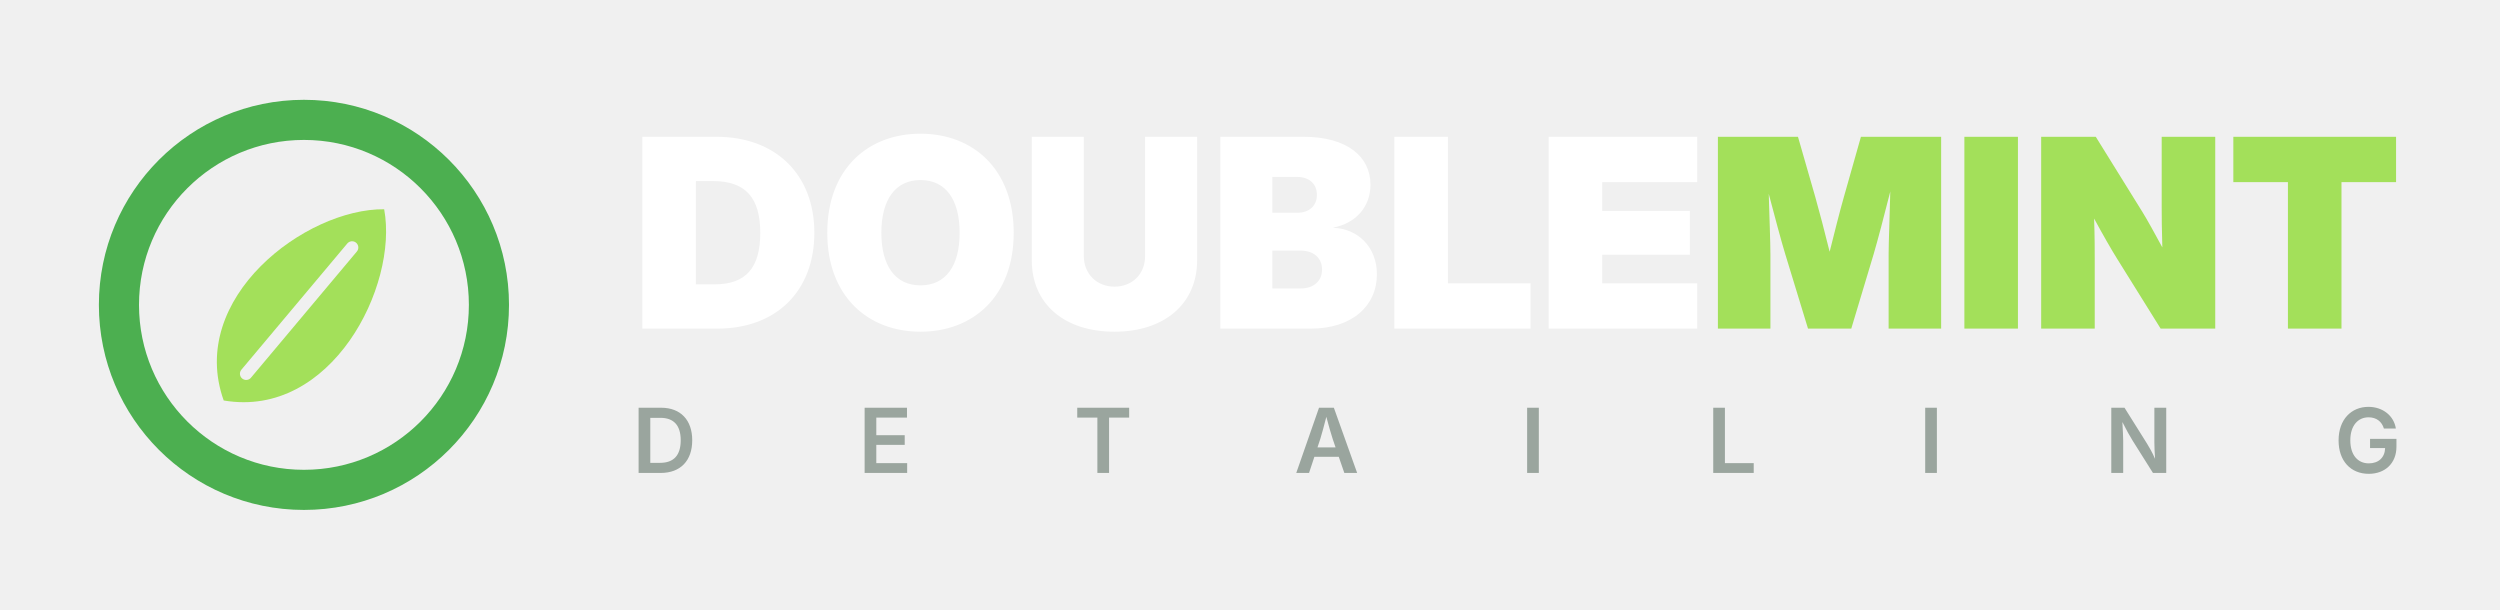
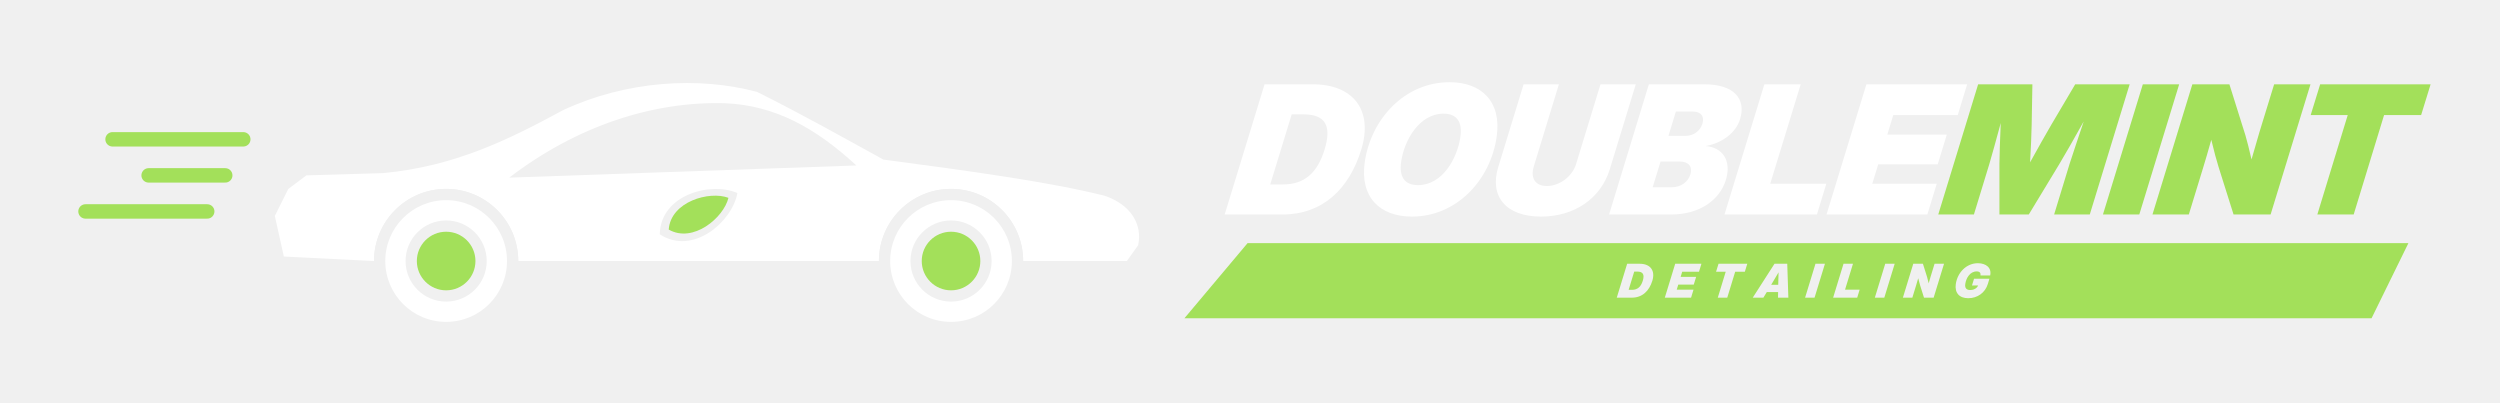
- <svg xmlns="http://www.w3.org/2000/svg" viewBox="0 0 606.8 147.5" width="607" height="148">
-   <g transform="translate(24 24) scale(1.082004) translate(-4 -4)">
-     <mask id="m-h-dark" maskUnits="userSpaceOnUse" x="0" y="0" width="100" height="100">
-       <rect width="100" height="100" fill="#fff" />
-       <path d="M0,20.16 L0,-16.80" transform="translate(50 50) rotate(40)" stroke="#000" stroke-width="2.8" stroke-linecap="round" />
+ <svg xmlns="http://www.w3.org/2000/svg" viewBox="0 0 894.1 143.9" width="894" height="144">
+   <g transform="translate(28 28) scale(1.612232) translate(37.6 -6.5)">
+     <mask id="m-h-dark" maskUnits="userSpaceOnUse" x="-30" y="0" width="240" height="70">
+       <rect x="-30" width="240" height="70" fill="#fff" />
+       <path d="M58,28.5 C73,17 90,11.5 106,12 C117,12.5 126,17.5 135,25.8 Z" fill="#000" />
+       <circle cx="44" cy="47" r="16" fill="#000" />
+       <circle cx="156" cy="47" r="16" fill="#000" />
+       <path transform="translate(100 36.5) rotate(62)" d="M0,9.75 C7.75,5.46 5.00,-5.85 0,-9.75 C-5.00,-5.85 -7.75,5.46 0,9.75Z" fill="#000" />
    </mask>
-     <path d="M4,50 a46,46 0 1,0 92,0 a46,46 0 1,0 -92,0ZM13,50 a37,37 0 1,0 74,0 a37,37 0 1,0 -74,0Z" fill-rule="evenodd" fill="#4CAF50" />
-     <g mask="url(#m-h-dark)">
-       <path d="M0,28.0 C21.08,15.68 13.60,-16.80 0,-28.0 C-13.60,-16.80 -21.08,15.68 0,28.0Z" transform="translate(50 50) rotate(40)" fill="#A3E05A" />
+     <path d="M8,46 L6,37 L9,31 L13,28 L30,27.5 C46,26 58,20 70,13.5 C84,7 100,6 113,9.5 C123,14.5 131,19 141,24.5 C160,27 178,29.5 190,32.5 C196,34.5 198.5,39 197.5,43.5 L195,47 L172,47 A16,16 0 0 0 140,47 L60,47 A16,16 0 0 0 28,47 Z" fill="#FFFFFF" mask="url(#m-h-dark)" />
+     <g fill="#FFFFFF">
+       <path d="M30.5,47 a13.5,13.5 0 1,0 27.0,0 a13.5,13.5 0 1,0 -27.0,0ZM35,47 a9,9 0 1,0 18,0 a9,9 0 1,0 -18,0Z" fill-rule="evenodd" />
+       <path d="M142.5,47 a13.5,13.5 0 1,0 27.0,0 a13.5,13.5 0 1,0 -27.0,0ZM147,47 a9,9 0 1,0 18,0 a9,9 0 1,0 -18,0Z" fill-rule="evenodd" />
+     </g>
+     <g fill="#A3E05A">
+       <circle cx="44" cy="47" r="6.5" />
+       <circle cx="156" cy="47" r="6.5" />
+       <path transform="translate(100 36.5) rotate(62)" d="M0,7.5 C5.27,4.20 3.40,-4.50 0,-7.5 C-3.40,-4.50 -5.27,4.20 0,7.5Z" />
+     </g>
+     <g stroke="#A3E05A" stroke-width="3.2" stroke-linecap="round">
+       <path d="M-30,20 L-1,20" />
+       <path d="M-22,28 L-5,28" />
+       <path d="M-36,36 L-9,36" />
    </g>
  </g>
-   <path d="M174.095 79.538C188.439 79.538 197.658 70.413 197.658 56.288C197.658 42.132 188.283 32.975 173.908 32.975H155.908V79.538ZM168.908 68.788V43.725H173.095C180.939 43.725 184.533 47.757 184.533 56.288C184.533 64.757 181.064 68.788 173.47 68.788ZM223.423 80.288C236.079 80.288 246.048 71.819 246.048 56.288C246.048 40.725 236.079 32.225 223.423 32.225C210.704 32.225 200.798 40.725 200.798 56.288C200.798 71.725 210.704 80.288 223.423 80.288ZM223.423 69.038C217.329 69.038 213.923 64.319 213.923 56.288C213.923 48.225 217.329 43.475 223.423 43.475C229.548 43.475 232.923 48.225 232.923 56.288C232.923 64.319 229.548 69.038 223.423 69.038ZM270.5 80.288C282.656 80.288 290.563 73.475 290.563 62.975V32.975H277.938V61.913C277.938 66.257 274.875 69.35 270.5 69.35C266.188 69.35 263.063 66.225 263.063 61.913V32.975H250.438V62.975C250.438 73.507 258.313 80.288 270.5 80.288ZM296.203 79.538H318.14C328.234 79.538 334.203 73.975 334.203 66.35C334.203 59.788 329.64 55.288 323.64 55.069V55.007C329.046 53.975 332.64 50.007 332.64 44.6C332.64 37.819 327.015 32.975 316.39 32.975H296.203ZM308.828 69.788V60.6H315.703C318.859 60.6 320.89 62.413 320.89 65.194C320.89 67.975 318.859 69.788 315.703 69.788ZM308.828 51.413V42.725H314.921C317.796 42.725 319.64 44.444 319.64 47.069C319.64 49.694 317.796 51.413 314.921 51.413ZM338.436 79.538H371.499V68.538H351.436V32.975H338.436ZM375.889 79.538H411.951V68.538H388.889V61.6H410.17V50.975H388.889V43.975H411.951V32.975H375.889Z" fill="#FFFFFF" />
-   <path d="M416.966 79.538H429.716V61.538C429.716 58.538 429.466 52.569 429.31 46.819C430.81 52.507 432.373 58.382 433.341 61.538L438.841 79.538H449.341L454.748 61.538C455.716 58.257 457.341 52.1 458.81 46.257C458.685 52.163 458.404 58.413 458.404 61.538V79.538H471.154V32.975H451.685L447.56 47.538C446.654 50.694 445.279 56.1 444.091 60.882C442.904 56.1 441.498 50.694 440.591 47.538L436.404 32.975H416.966ZM489.794 32.975H476.794V79.538H489.794ZM495.434 79.538H508.434V62.538C508.434 60.663 508.434 57.007 508.278 52.819C510.465 56.85 512.528 60.444 513.84 62.538L524.434 79.538H537.684V32.975H524.684V50.038C524.684 52.257 524.715 56.038 524.84 59.819C523.028 56.475 521.121 53.007 520.028 51.257L508.684 32.975H495.434ZM542.074 43.975H555.324V79.538H568.324V43.975H581.574V32.975H542.074Z" fill="#A3E05A" />
-   <path d="M160.356 114.569C165.18 114.569 168.017 111.583 168.017 106.632C168.017 101.713 165.18 98.738 160.463 98.738H155.001V114.569ZM157.838 112.115V101.192H160.293C163.533 101.192 165.223 103.009 165.223 106.632C165.223 110.287 163.533 112.115 160.218 112.115ZM209.861 114.569H220.188V112.178H212.697V107.758H219.593V105.4H212.697V101.128H220.145V98.738H209.861ZM261.468 101.128H266.356V114.569H269.193V101.128H274.07V98.738H261.468ZM314.627 114.569H317.73L319.026 110.648H324.944L326.294 114.569H329.407L323.754 98.738H320.152ZM319.781 108.364 320.45 106.345C320.886 104.932 321.364 103.158 321.927 100.948C322.511 103.137 323.011 104.89 323.478 106.345L324.169 108.364ZM373.503 98.738H370.666V114.569H373.503ZM415.835 114.569H425.663V112.178H418.672V98.738H415.835ZM470.12 98.738H467.283V114.569H470.12ZM512.452 114.569H515.342V106.707C515.342 105.825 515.247 104.157 515.14 102.202C516.203 104.263 516.798 105.389 517.627 106.717L522.567 114.569H525.787V98.738H522.907V107.047C522.907 108.013 522.971 109.618 523.077 111.148C522.387 109.565 521.696 108.364 521.133 107.461L515.661 98.738H512.452ZM574.951 114.782C578.861 114.782 581.666 112.263 581.666 108.194V106.292H575.259V108.523H578.914C578.861 110.797 577.341 112.242 574.961 112.242C572.295 112.242 570.467 110.234 570.467 106.653C570.467 103.062 572.337 101.065 574.898 101.065C576.821 101.065 578.117 102.106 578.627 103.795H581.528C581.039 100.682 578.351 98.525 574.866 98.525C570.722 98.525 567.62 101.575 567.62 106.675C567.62 111.679 570.584 114.782 574.951 114.782Z" fill="#9AA59E" />
+   <g transform="translate(438.8989 30.09206) skewX(-8) translate(5.857775 0)">
+     <mask id="w-h-dark" maskUnits="userSpaceOnUse" x="-64" y="-64" width="548.808" height="211.683">
+       <rect x="-64" y="-64" width="548.808" height="211.683" fill="#fff" />
+       <path d="M149.576 76.305C153.312 76.305 155.452 73.929 156.062 70.251C156.672 66.564 154.435 64.18 150.691 64.18H146.199L144.189 76.305ZM148.038 73.506 149.121 66.979H150.211C152.254 66.979 153.01 68.029 152.644 70.251C152.278 72.456 151.204 73.506 149.227 73.506ZM161.371 76.305H170.761L171.233 73.441H165.228L165.529 71.634H171.07L171.526 68.867H165.985L166.286 67.044H172.291L172.763 64.18H163.381ZM178.397 67.044H181.847L180.318 76.305H183.703L185.233 67.044H188.683L189.163 64.18H178.877ZM192.82 76.305H196.628L197.556 74.311H201.608L201.852 76.305H205.555L203.455 64.18H198.898ZM198.768 71.707 198.817 71.601C199.501 70.137 200.144 68.721 200.778 67.248C200.925 68.721 201.096 70.137 201.275 71.601L201.291 71.707ZM216.934 64.18H213.549L211.539 76.305H214.924ZM221.567 76.305H230.177L230.649 73.441H225.424L226.962 64.18H223.577ZM241.881 64.18H238.496L236.486 76.305H239.871ZM246.515 76.305H249.9L250.632 71.878C250.714 71.39 250.868 70.438 251.015 69.347C251.413 70.397 251.796 71.333 252.048 71.878L254.066 76.305H257.516L259.526 64.18H256.141L255.401 68.623C255.311 69.201 255.157 70.194 255.018 71.178C254.693 70.299 254.343 69.396 254.139 68.941L251.975 64.18H248.525ZM269.929 76.5C273.208 76.5 275.699 74.547 276.211 71.39L276.512 69.535H271.011L270.613 71.951H272.802C272.557 72.879 271.614 73.571 270.206 73.571C268.822 73.571 268.139 72.838 268.139 71.414C268.139 69.38 269.148 66.914 271.589 66.914C272.671 66.914 273.152 67.459 273.168 68.363H276.618C276.846 65.629 274.502 63.985 271.605 63.985C267.48 63.985 264.754 67.354 264.754 71.447C264.754 74.572 266.698 76.5 269.929 76.5Z" fill="#000" />
+     </mask>
+     <path d="M20.469 46.562C34.812 46.562 43.031 37.438 45.375 23.312C47.719 9.156 39.125 0.0 24.75 0.0H7.5L-0.219 46.562ZM14.562 35.812 18.719 10.75H22.906C30.75 10.75 33.656 14.781 32.25 23.312C30.844 31.781 26.719 35.812 19.125 35.812ZM66.868 47.312C82.68 47.312 93.149 34.406 93.149 18.656C93.149 6.125 84.961 -0.75 73.555 -0.75C57.461 -0.75 47.242 12.5 47.242 27.906C47.242 40.375 55.399 47.312 66.868 47.312ZM67.461 36.062C62.68 36.062 60.242 33.125 60.242 27.781C60.242 19.906 64.399 10.5 72.961 10.5C77.743 10.5 80.18 13.438 80.18 18.75C80.18 26.5 76.18 36.062 67.461 36.062ZM113.016 47.312C124.86 47.312 133.485 40.906 135.235 30.406L140.266 0.0H127.641L122.922 28.531C122.204 32.875 118.235 36.375 113.547 36.375C109.547 36.375 107.204 33.656 107.922 29.344L112.766 0.0H100.141L95.235 29.594C93.485 40.125 100.516 47.312 113.016 47.312ZM137.259 46.562H159.509C169.602 46.562 176.102 41.406 177.29 34.188C178.446 27.219 174.384 22.562 168.415 22.094V22.062C173.977 21.031 178.509 17.438 179.321 12.438C180.509 5.25 175.446 0.0 164.821 0.0H144.946ZM151.477 36.812 153.009 27.625H159.884C163.04 27.625 164.759 29.438 164.321 32.219C163.852 35.0 161.509 36.812 158.352 36.812ZM154.54 18.438 155.977 9.75H162.071C164.946 9.75 166.509 11.469 166.071 14.094C165.634 16.719 163.509 18.438 160.634 18.438ZM178.532 46.562H211.595L213.407 35.562H193.345L199.251 0.0H186.251ZM215.025 46.562H251.088L252.9 35.562H229.838L230.994 28.625H252.275L254.025 18.0H232.744L233.9 11.0H256.962L258.775 0.0H222.744Z" fill="#FFFFFF" />
+     <path d="M254.986 46.562H267.736L270.705 28.562C271.205 25.562 271.955 19.625 272.736 13.844C273.299 19.562 273.893 25.406 274.33 28.562L276.861 46.562H287.361L295.736 28.562C297.268 25.281 299.893 19.125 302.33 13.281C301.205 19.188 299.924 25.438 299.393 28.562L296.424 46.562H309.174L316.893 0.0H297.424L290.861 14.562C289.455 17.719 287.174 23.125 285.205 27.906C284.799 23.125 284.299 17.719 283.893 14.562L282.111 0.0H262.705ZM334.604 0.0H321.604L313.885 46.562H326.885ZM331.596 46.562H344.596L347.409 29.562C347.721 27.688 348.315 24.031 348.877 19.844C350.409 23.875 351.877 27.469 352.846 29.562L360.596 46.562H373.846L381.565 0.0H368.565L365.721 17.062C365.377 19.281 364.784 23.094 364.252 26.875C363.002 23.5 361.659 20.031 360.877 18.281L352.565 0.0H339.315ZM383.183 11.0H396.433L390.558 46.562H403.558L409.433 11.0H422.683L424.526 0.0H385.026Z" fill="#A3E05A" />
+     <path d="M9.408,56.803 L424.571,56.803 L415.163,83.683 L-9.408,83.683Z" fill="#A3E05A" mask="url(#w-h-dark)" />
+   </g>
</svg>
